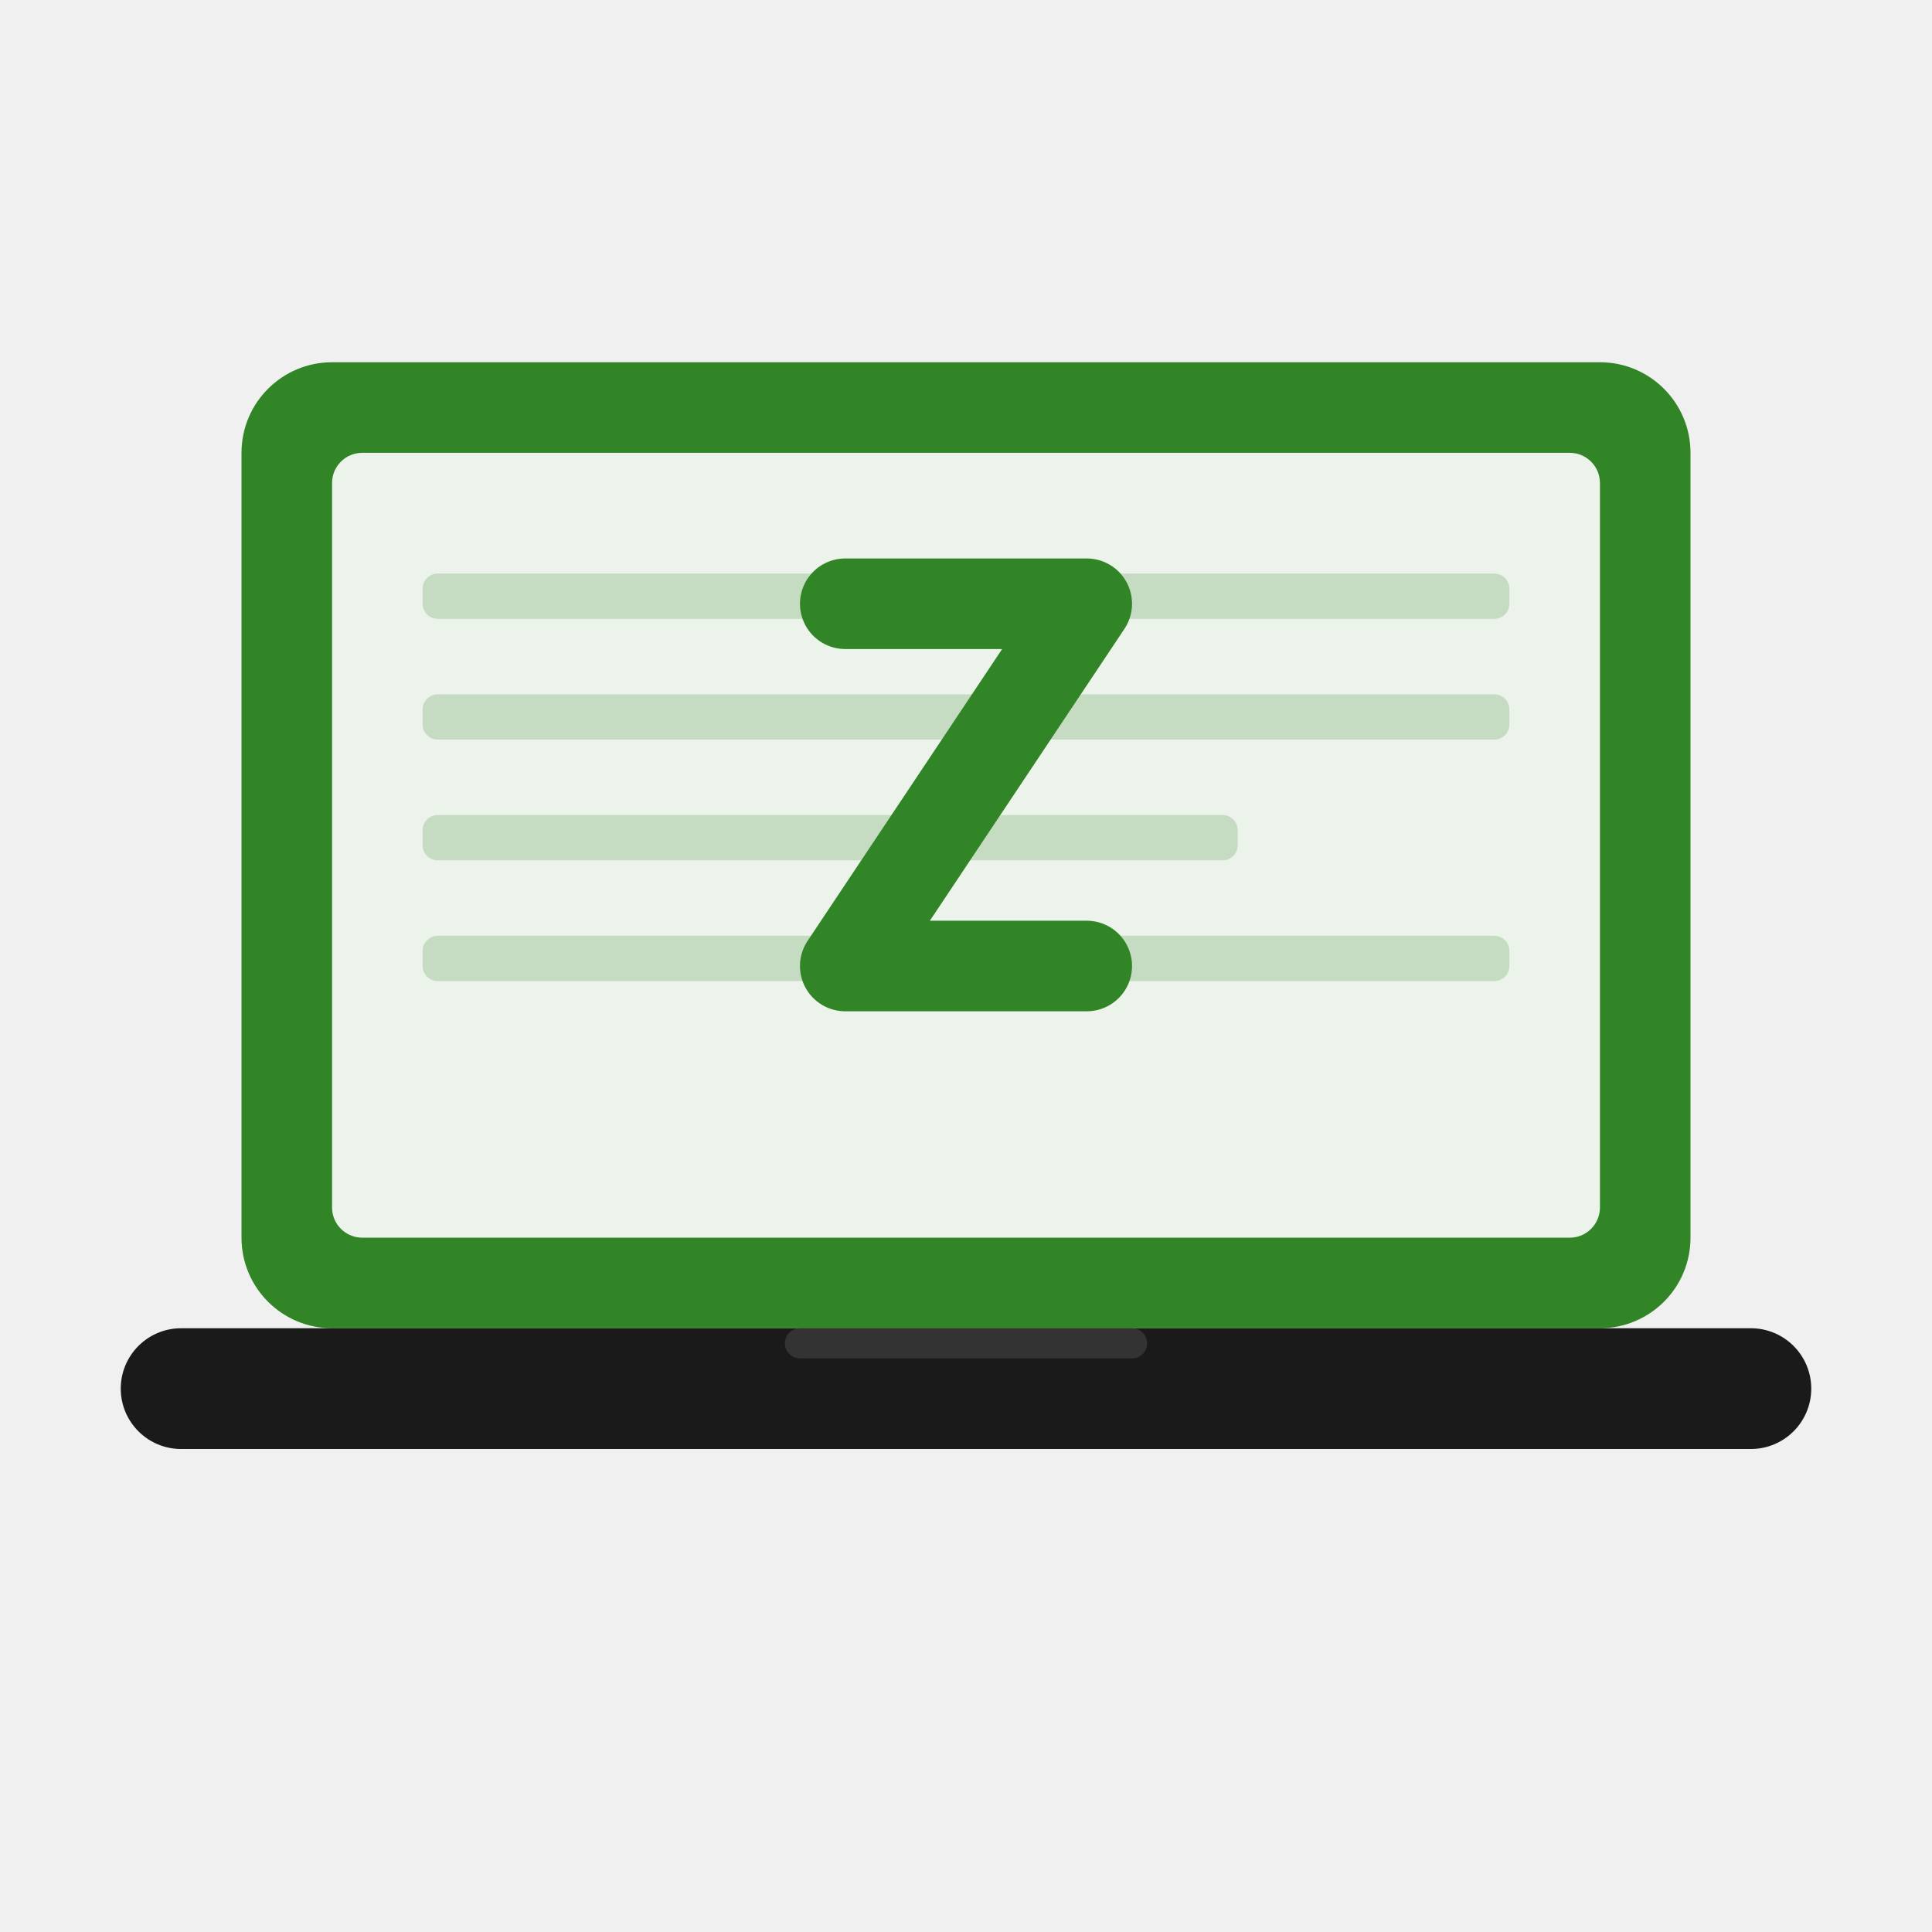
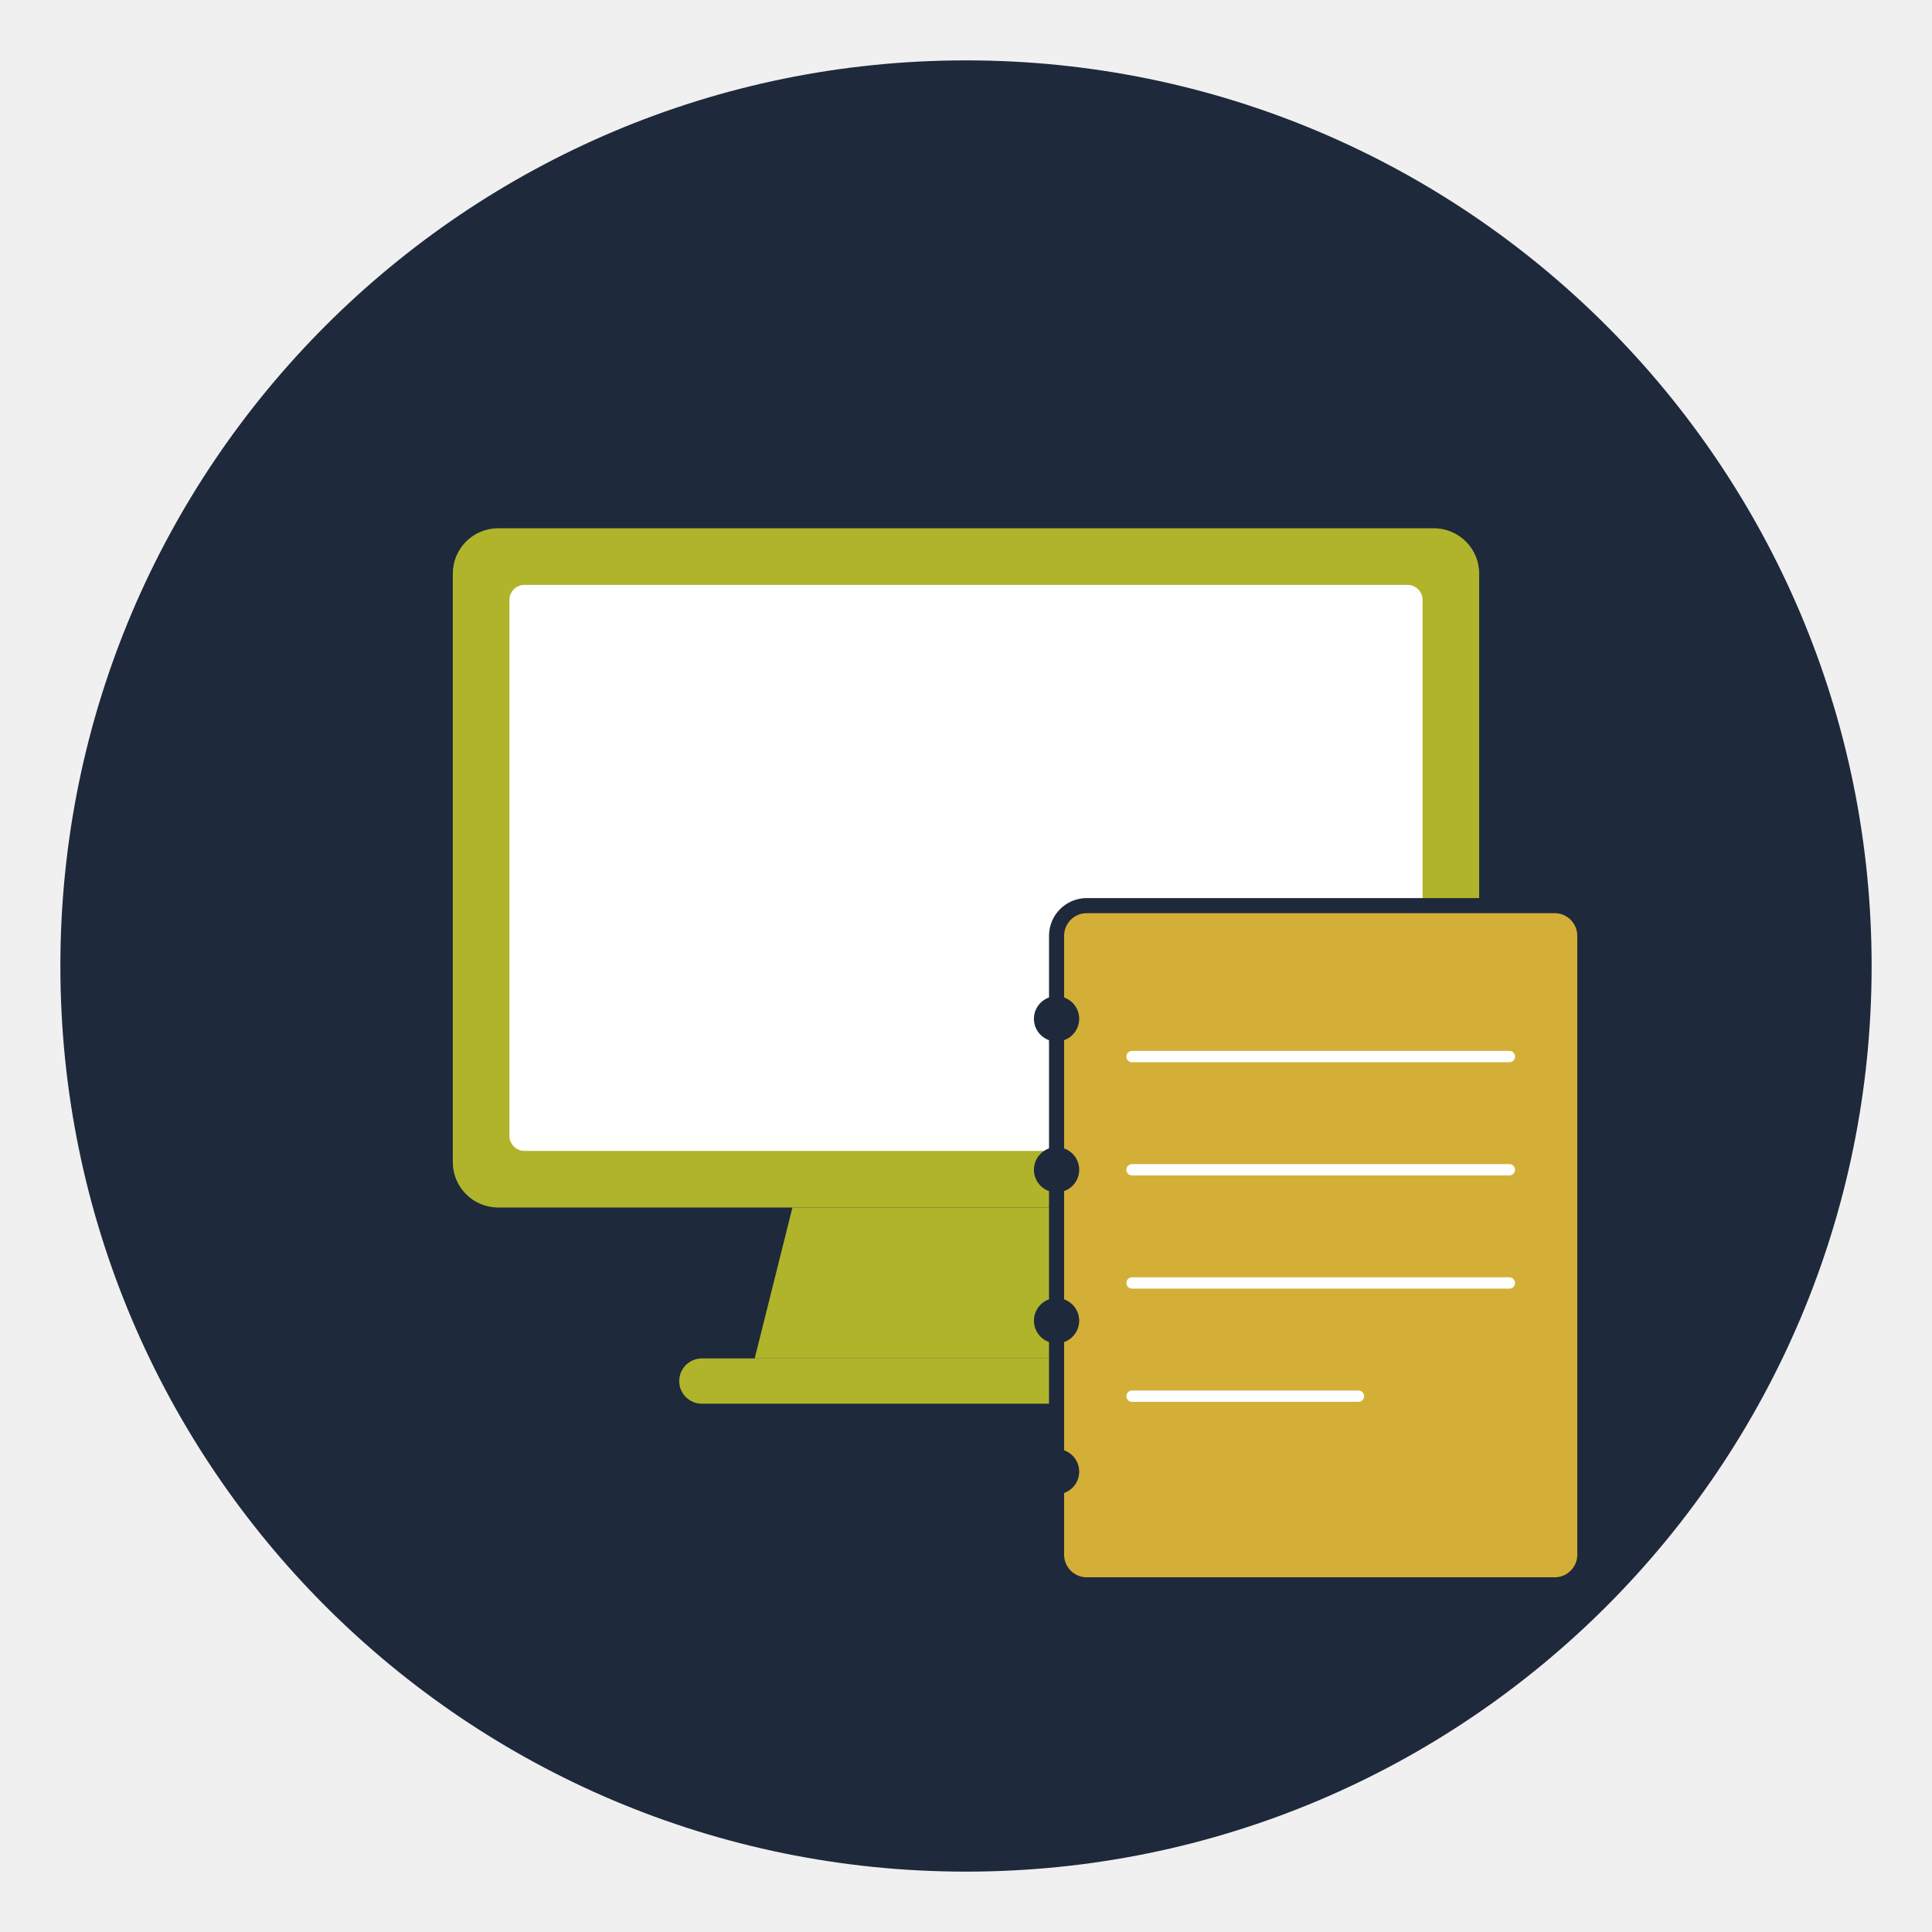
<svg xmlns="http://www.w3.org/2000/svg" width="512" height="512" viewBox="0 0 512 512" fill="none">
-   <rect x="64" y="96" width="384" height="256" rx="24" fill="#328526" />
-   <rect x="88" y="120" width="336" height="208" rx="8" fill="#FFFFFF" fill-opacity="0.9" />
-   <rect x="112" y="152" width="288" height="12" rx="4" fill="#328526" fill-opacity="0.2" />
-   <rect x="112" y="184" width="288" height="12" rx="4" fill="#328526" fill-opacity="0.2" />
-   <rect x="112" y="216" width="216" height="12" rx="4" fill="#328526" fill-opacity="0.2" />
-   <rect x="112" y="248" width="288" height="12" rx="4" fill="#328526" fill-opacity="0.2" />
-   <rect x="32" y="352" width="448" height="32" rx="16" fill="#1A1A1A" />
-   <rect x="208" y="352" width="96" height="8" rx="4" fill="#333333" />
-   <path d="M224 160H288L224 256H288" stroke="#328526" stroke-width="24" stroke-linecap="round" stroke-linejoin="round" />
+   <circle cx="256" cy="256" r="240" fill="#1E293B" />
+   <rect x="120" y="140" width="272" height="180" rx="12" fill="#AFB42B" />
+   <rect x="135" y="155" width="242" height="150" rx="4" fill="#FFFFFF" />
+   <path d="M210 320L200 360H312L302 320H210Z" fill="#AFB42B" />
+   <rect x="180" y="360" width="152" height="12" rx="6" fill="#AFB42B" />
+   <rect x="280" y="240" width="140" height="180" rx="8" fill="#D4AF37" stroke="#1E293B" stroke-width="4" />
+   <line x1="300" y1="280" x2="400" y2="280" stroke="#FFFFFF" stroke-width="3" stroke-linecap="round" />
+   <line x1="300" y1="310" x2="400" y2="310" stroke="#FFFFFF" stroke-width="3" stroke-linecap="round" />
+   <line x1="300" y1="340" x2="400" y2="340" stroke="#FFFFFF" stroke-width="3" stroke-linecap="round" />
+   <line x1="300" y1="370" x2="360" y2="370" stroke="#FFFFFF" stroke-width="3" stroke-linecap="round" />
+   <circle cx="280" cy="270" r="6" fill="#1E293B" />
+   <circle cx="280" cy="310" r="6" fill="#1E293B" />
+   <circle cx="280" cy="350" r="6" fill="#1E293B" />
+   <circle cx="280" cy="390" r="6" fill="#1E293B" />
</svg>
